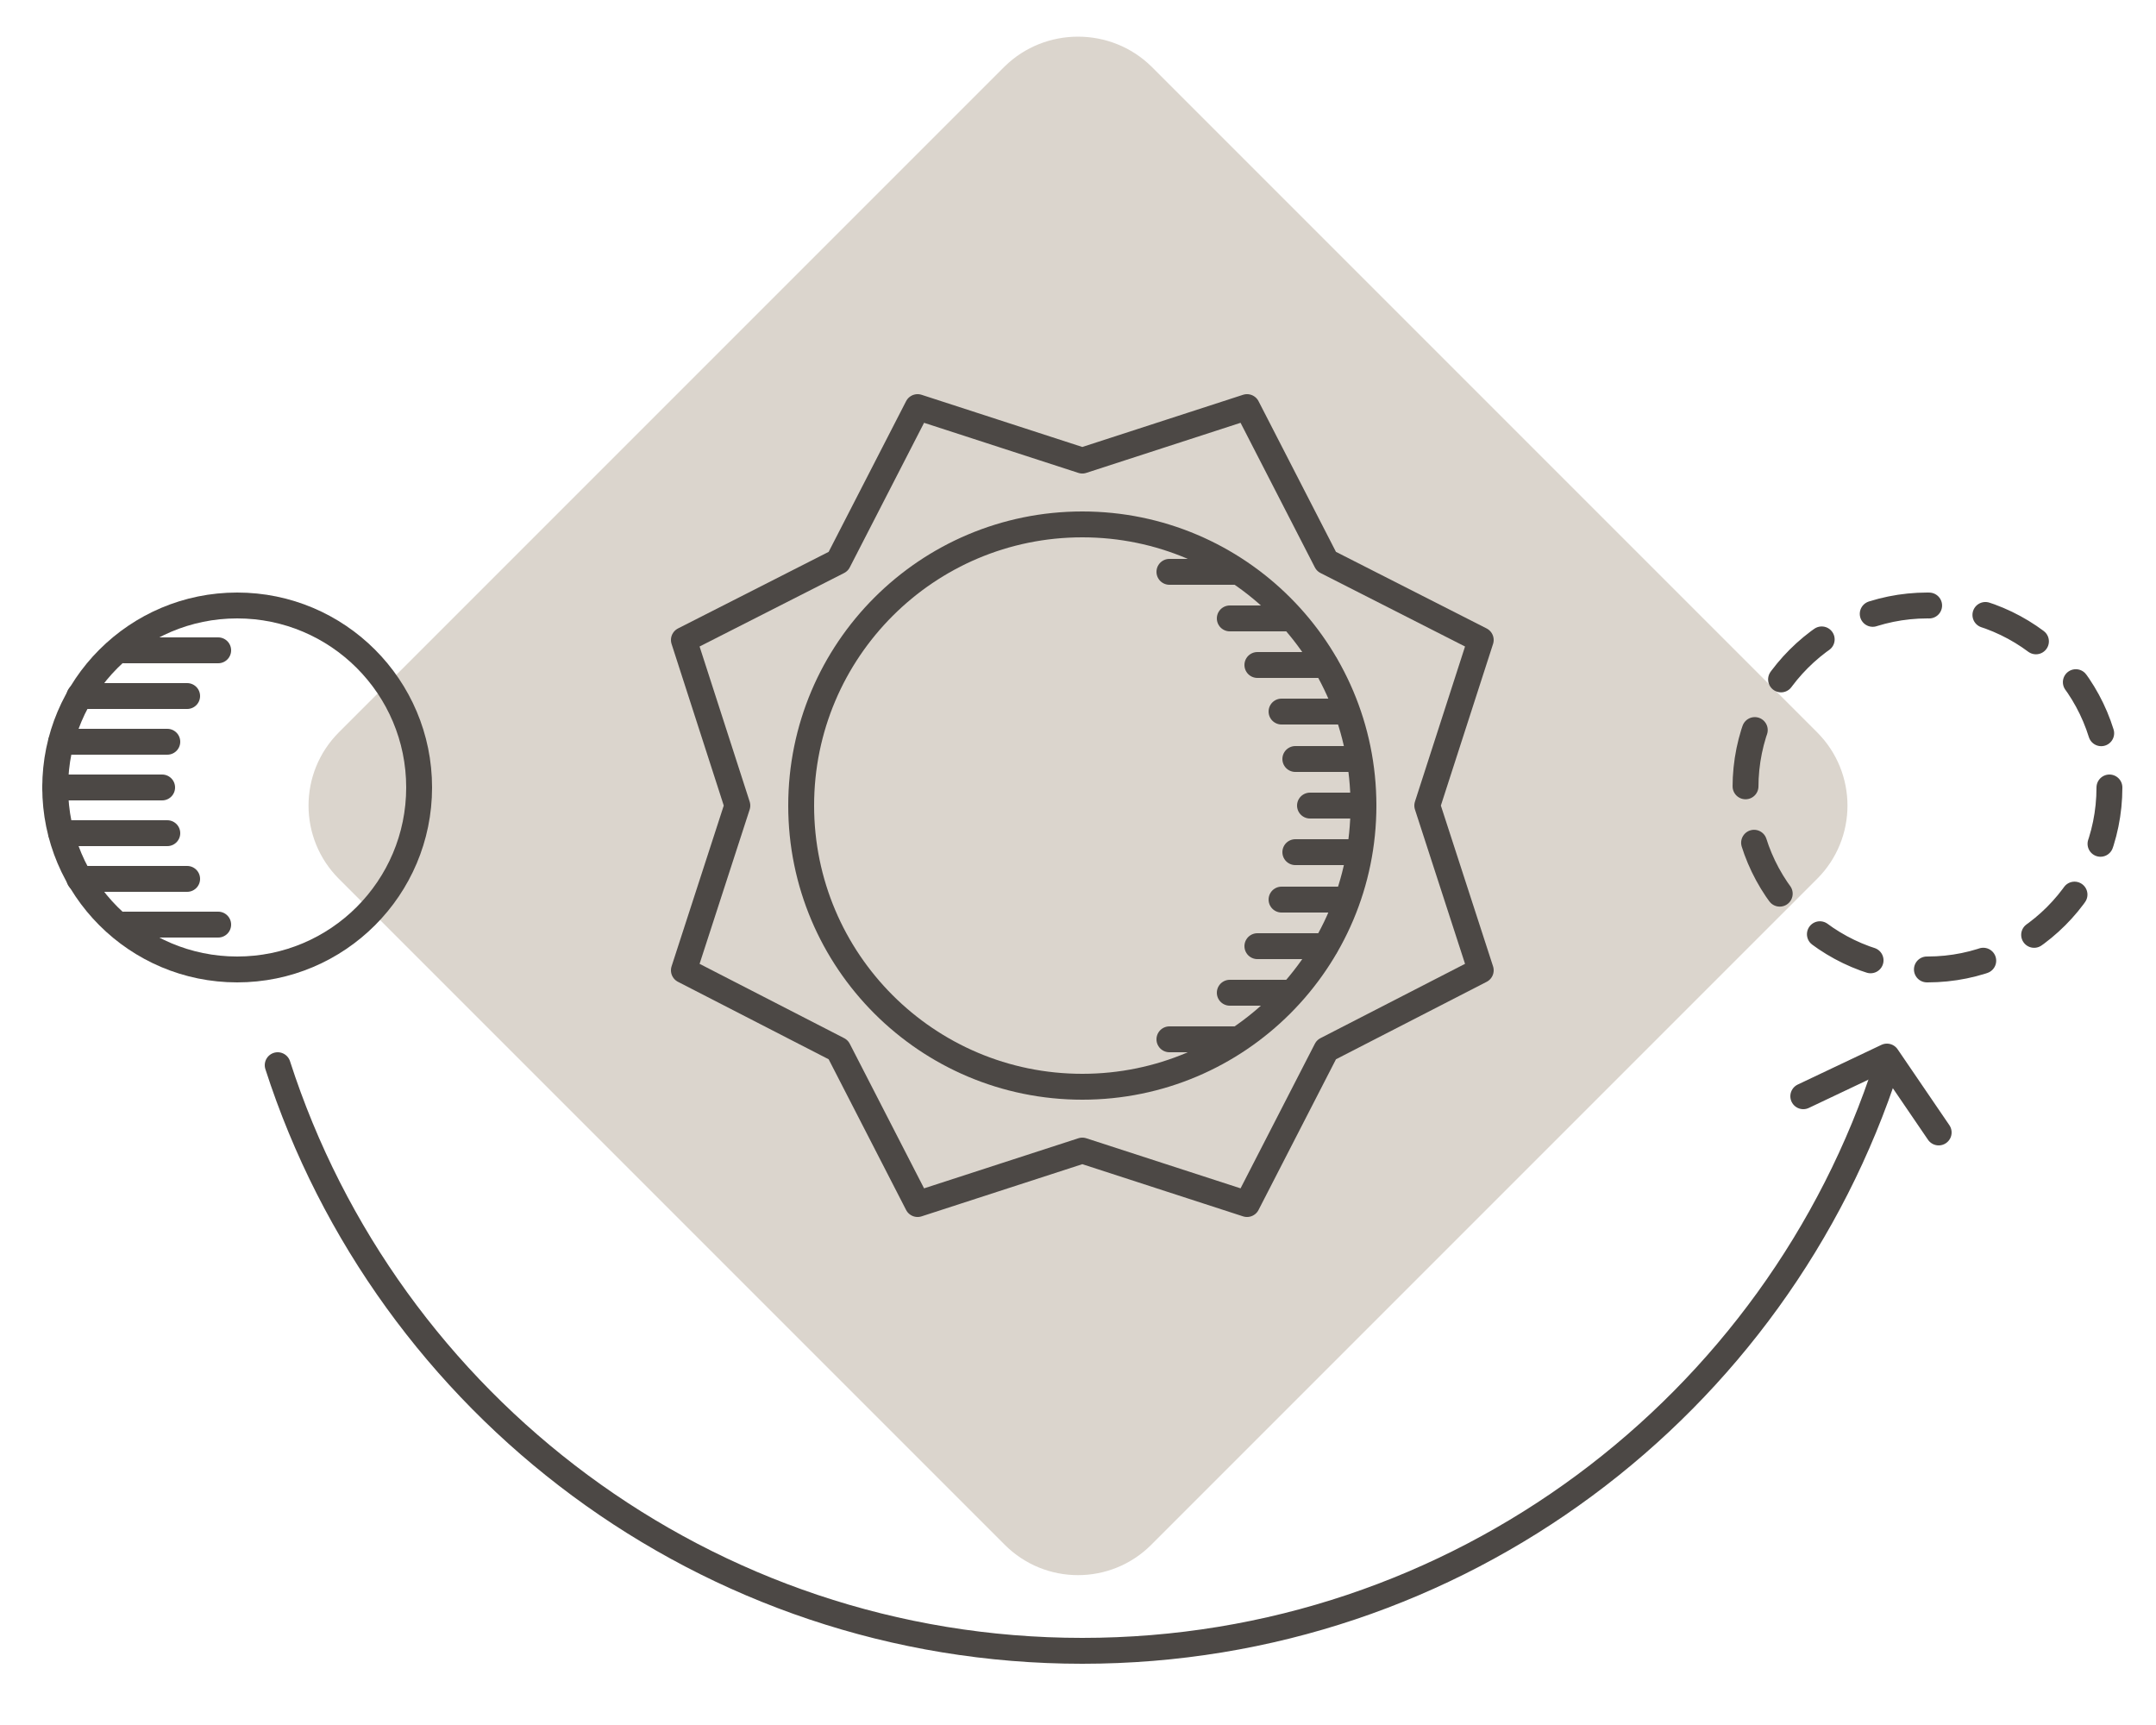
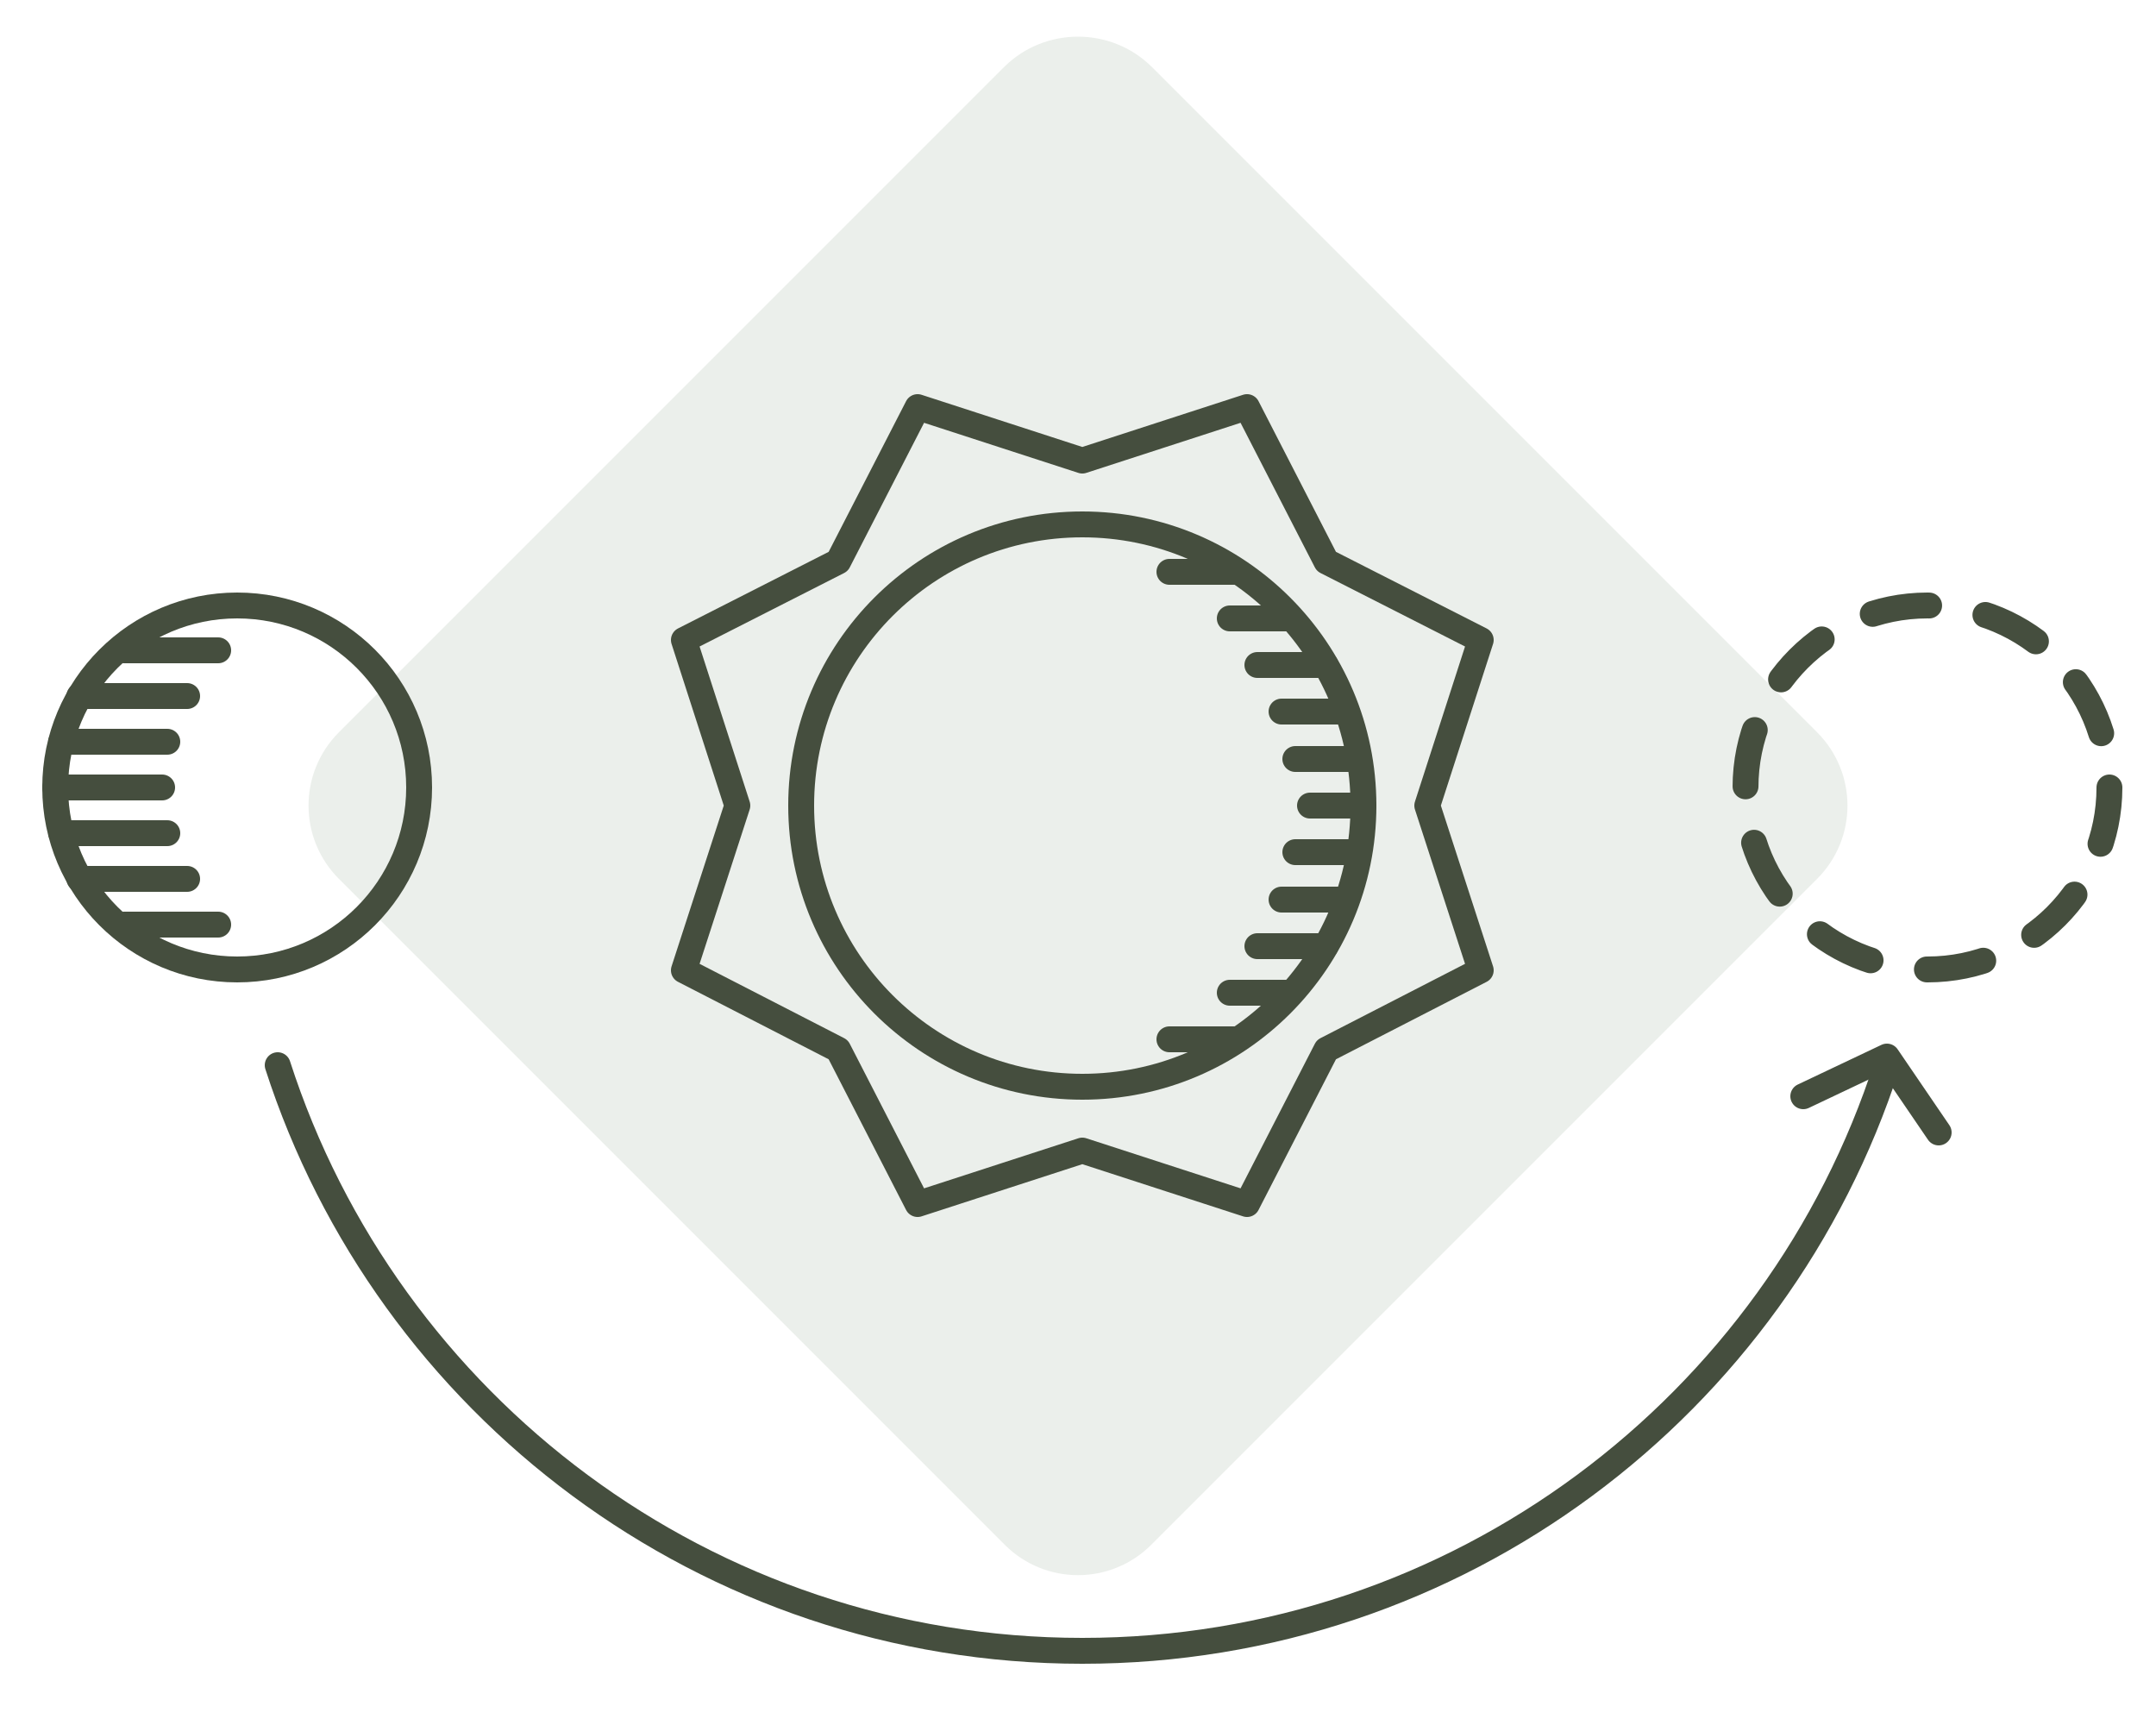
<svg xmlns="http://www.w3.org/2000/svg" id="Layer_1" width="250" height="200" viewBox="0 0 250 200" preserveAspectRatio="xMidYMid meet" role="img" title="Time">
-   <path fill="#dbd5cd" d="M116.5 7.7L39.3 84.9c-4.7 4.7-4.7 12.3 0 17l77.2 77.2c4.7 4.7 12.3 4.7 17 0l77.2-77.2c4.7-4.7 4.7-12.3 0-17L133.5 7.7c-4.7-4.6-12.3-4.6-17 0z" />
-   <circle fill="none" stroke="#4c4845" stroke-width="3" stroke-linecap="round" stroke-linejoin="round" stroke-dasharray="6.642,6.642" cx="223.5" cy="91.3" r="21.1" />
-   <g fill="none" stroke="#4c4845" stroke-width="3" stroke-linecap="round" stroke-linejoin="round" stroke-miterlimit="10">
+   <path fill="#ebefeb" d="M116.5 7.7L39.3 84.9c-4.7 4.7-4.7 12.3 0 17l77.2 77.2c4.7 4.7 12.3 4.7 17 0l77.2-77.2c4.7-4.7 4.7-12.3 0-17L133.5 7.7c-4.7-4.6-12.3-4.6-17 0z" />
+   <circle fill="none" stroke="#454e3e" stroke-width="3" stroke-linecap="round" stroke-linejoin="round" stroke-dasharray="6.642,6.642" cx="223.5" cy="91.3" r="21.1" />
+   <g fill="none" stroke="#454e3e" stroke-width="3" stroke-linecap="round" stroke-linejoin="round" stroke-miterlimit="10">
    <circle cx="125.5" cy="93.4" r="32.6" />
    <path d="M125.5 53.4l19.1-6.2 9.2 17.9 17.9 9.1-6.2 19.2 6.2 19.1-17.9 9.2-9.2 17.9-19.1-6.2-19.1 6.2-9.2-17.9-17.9-9.2 6.2-19.1-6.2-19.2 17.9-9.1 9.2-17.9z" />
    <path d="M32.2 123.5c12.7 39.4 49.7 67.9 93.3 67.9 43.6 0 80.6-28.5 93.3-67.9" />
    <path d="M224.8 131.3l-6-8.8-9.7 4.6" />
    <circle cx="27.5" cy="91.3" r="21.1" />
    <path d="M135.6 66.3h7.5m-.5 5.4h7m-3.8 5.4h7.9m-5.1 5.4h7.5m-5.9 5.5h7.3m-5.6 5.4h6.2m-7.9 5.4h7.3m-8.9 5.5h7.5m-10.3 5.4h7.9m-11.1 5.4h7m-14 5.4h7.5M14.4 75.4h10.9M9.2 80.7h12.5M7.1 86h12.3m-13 5.3h12.4M7.1 96.6h12.3m-10.2 5.3h12.5m-7.3 5.3h10.9" />
  </g>
</svg>
